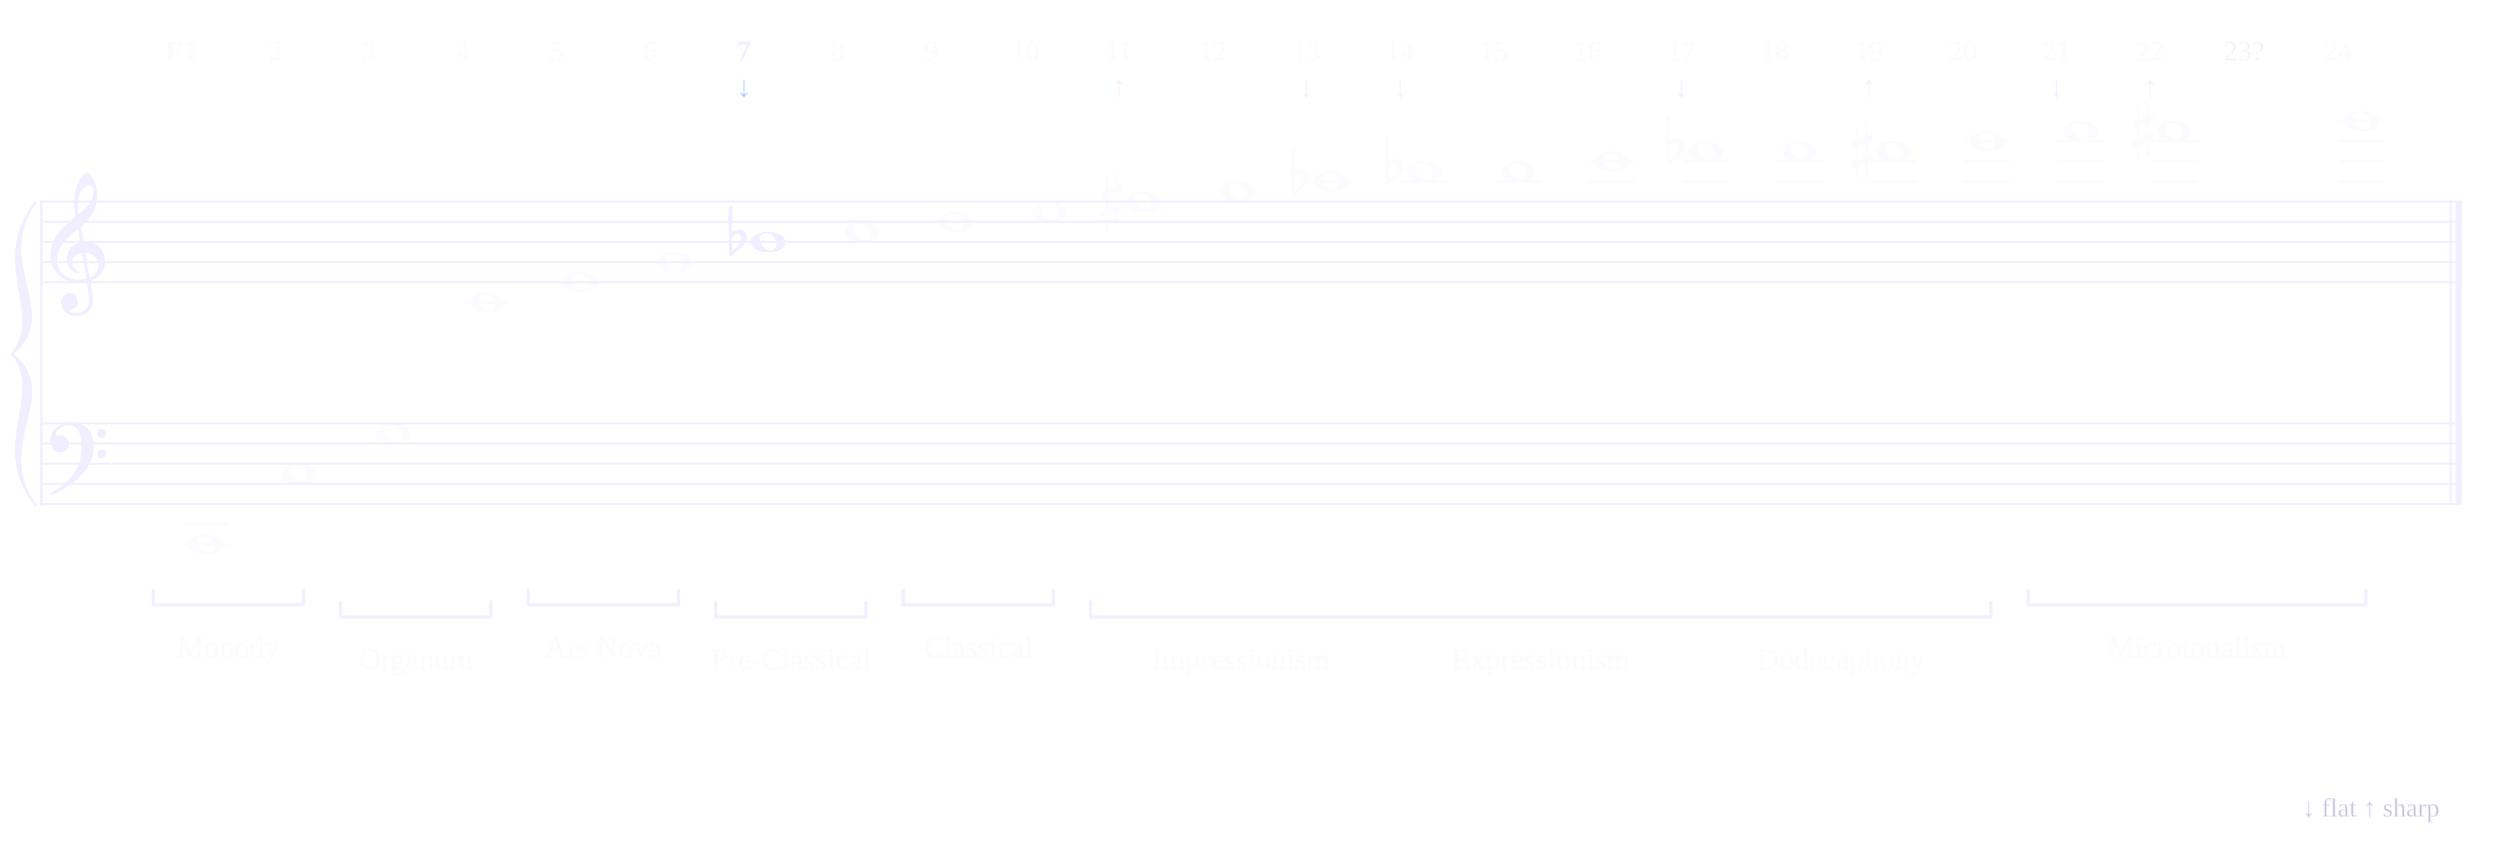
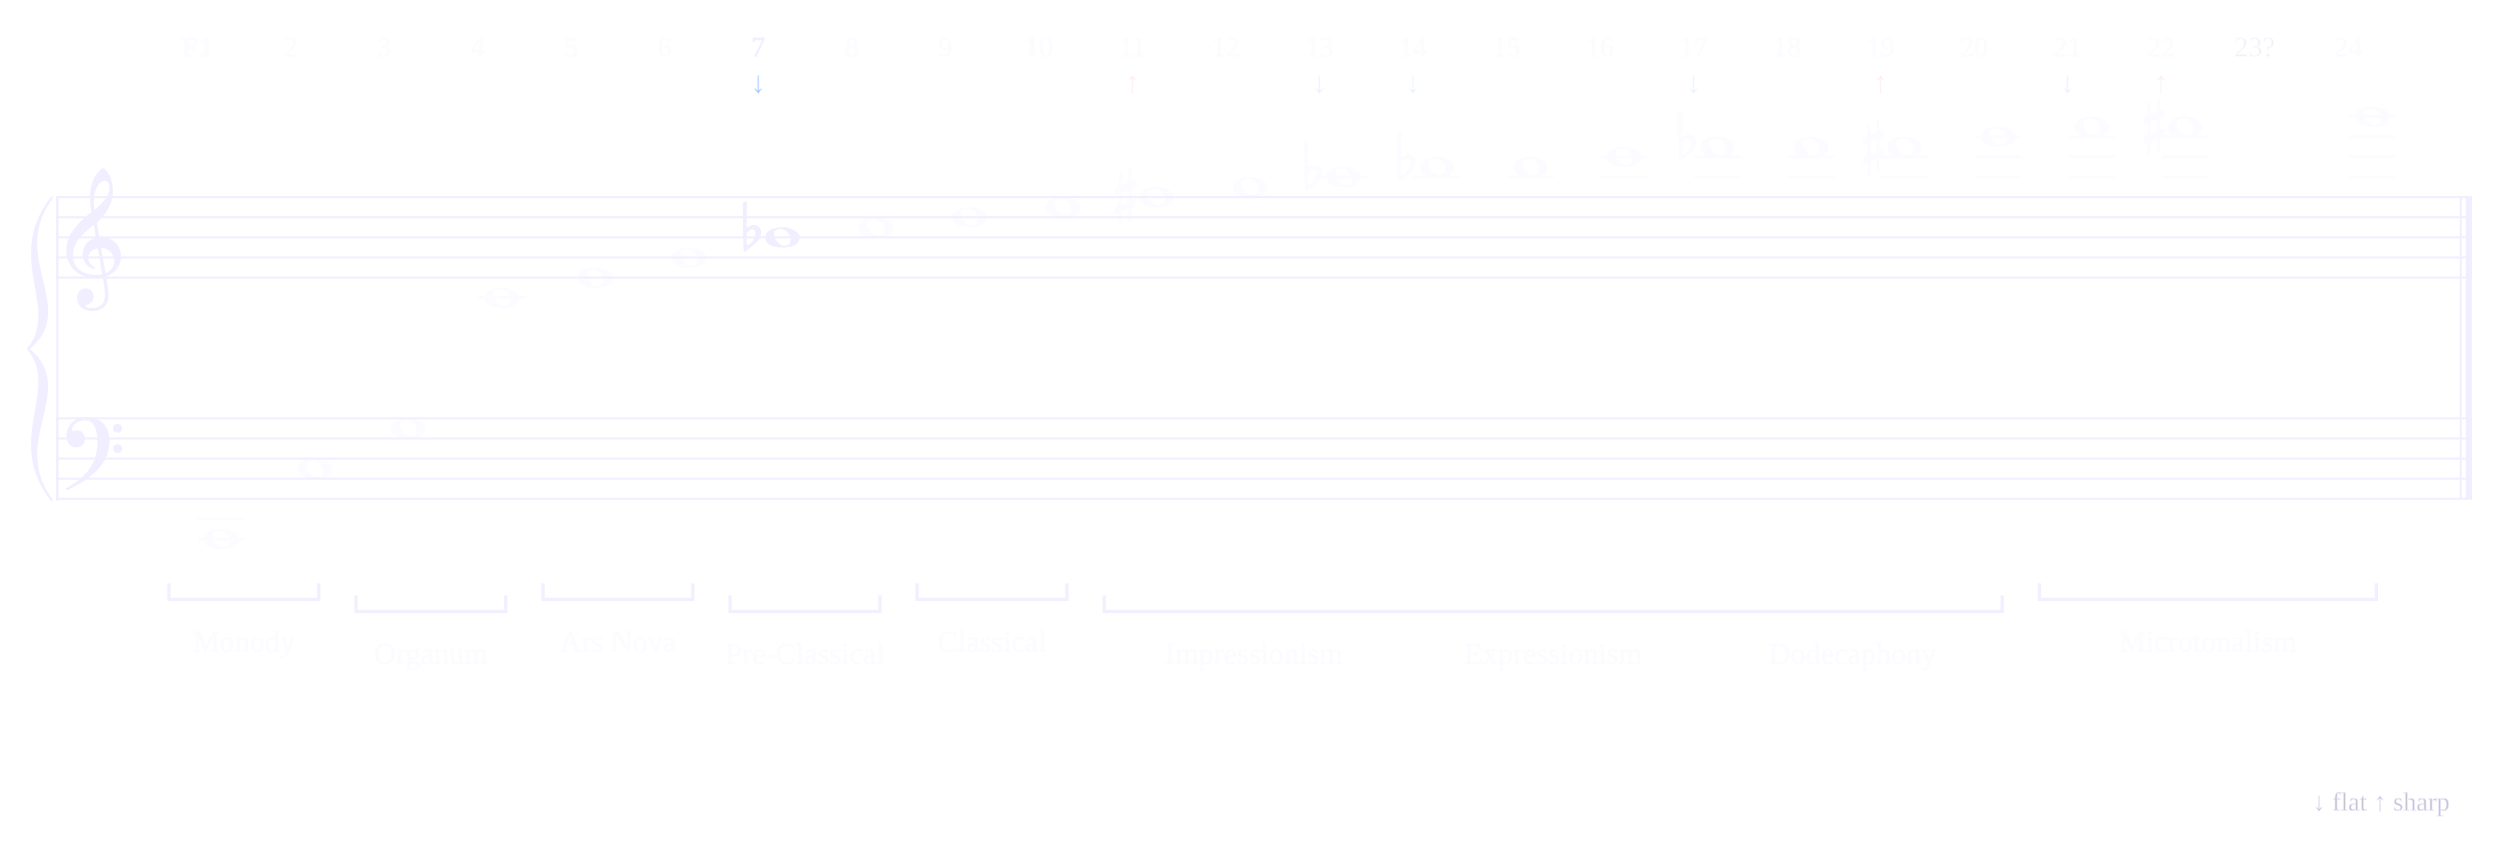
- <svg xmlns="http://www.w3.org/2000/svg" stroke-width="0.3" stroke-dasharray="none" fill="#f0eeff" stroke="#f0eeff" font-family="Arial, sans-serif" font-size="10pt" font-weight="normal" font-style="normal" viewBox="0 0 1240 420" role="img" style="width: 1240px; height: 420px;">
+ <svg xmlns="http://www.w3.org/2000/svg" stroke-width="0.3" stroke-dasharray="none" fill="#f0eeff" stroke="#f0eeff" font-family="Arial, sans-serif" font-size="10pt" font-weight="normal" font-style="normal" viewBox="-8 3 1243 419" style="width: 1240px; height: 420px;" role="img">
  <g class="vf-stave" id="vf-auto5399" stroke-width="1" fill="#f0eeff" stroke="#f0eeff">
    <path fill="none" d="M20 100L1220 100" />
    <path fill="none" d="M20 110L1220 110" />
    <path fill="none" d="M20 120L1220 120" />
    <path fill="none" d="M20 130L1220 130" />
    <path fill="none" d="M20 140L1220 140" />
  </g>
  <g class="vf-stavebarline" id="vf-auto5400" fill="#f0eeff" stroke="#f0eeff">
    <rect x="20" y="99.5" width="1" height="41" stroke="none" />
  </g>
  <g class="vf-stavebarline" id="vf-auto5401" fill="#f0eeff" stroke="#f0eeff">
    <rect x="1220" y="99.5" width="1" height="41" stroke="none" />
  </g>
  <g class="vf-clef" id="vf-auto5402" fill="#f0eeff" stroke="#f0eeff">
    <path stroke="none" d="M40.191 113.208C40.135 112.731,40.191 112.703,40.444 112.45C44.824 108.378,48.138 103.24,48.138 97.034C48.138 93.524,47.155 90.042,45.498 87.627C44.881 86.729,43.842 85.606,43.392 85.606C42.831 85.606,41.567 86.644,40.781 87.543C37.776 90.856,36.794 95.911,36.794 100.123C36.794 102.454,37.102 105.093,37.383 106.75C37.468 107.227,37.496 107.311,37.018 107.733C31.178 112.534,25 118.319,25 126.49C25 133.51,29.802 140.193,39.714 140.193C40.641 140.193,41.708 140.109,42.522 139.94C42.943 139.856,43.027 139.828,43.112 140.305C43.589 143.029,44.207 146.539,44.207 148.449C44.207 154.43,40.163 155.16,37.776 155.16C35.586 155.16,34.547 154.514,34.547 153.98C34.547 153.7,34.912 153.587,35.839 153.278C37.102 152.913,38.535 151.846,38.535 149.488C38.535 147.269,37.131 145.36,34.66 145.36C31.964 145.36,30.335 147.522,30.335 150.021C30.335 152.632,31.908 156.62,38.029 156.62C40.725 156.62,45.976 155.384,45.976 148.533C45.976 146.202,45.246 142.383,44.824 139.856C44.74 139.379,44.768 139.435,45.33 139.182C49.43 137.554,52.125 134.128,52.125 129.551C52.125 124.384,48.334 119.807,42.382 119.807C41.343 119.807,41.343 119.807,41.202 119.077M44.01 91.867C45.33 91.867,46.425 92.962,46.425 95.181C46.425 99.674,42.578 103.324,39.405 106.104C39.124 106.357,38.956 106.3,38.872 105.767C38.703 104.728,38.619 103.352,38.619 102.06C38.619 95.742,41.539 91.867,44.01 91.867M39.602 119.414C39.714 120.172,39.714 120.144,38.984 120.369C35.446 121.576,33.115 124.777,33.115 128.231C33.115 131.853,35.025 134.437,37.776 135.391C38.113 135.504,38.591 135.616,38.872 135.616C39.18 135.616,39.349 135.419,39.349 135.167C39.349 134.886,39.04 134.774,38.759 134.661C37.046 133.931,35.839 132.19,35.839 130.337C35.839 128.006,37.411 126.293,39.882 125.591C40.528 125.423,40.612 125.479,40.697 125.928L42.718 137.975C42.803 138.424,42.747 138.424,42.157 138.536C41.511 138.649,40.697 138.733,39.882 138.733C32.806 138.733,28.229 134.802,28.229 129.186C28.229 126.799,28.65 123.598,31.992 119.807C34.435 117.111,36.288 115.595,38.17 114.079C38.591 113.742,38.675 113.798,38.759 114.219M42.382 125.844C42.297 125.339,42.353 125.226,42.831 125.283C46.116 125.563,48.812 128.315,48.812 131.853C48.812 134.409,47.267 136.458,45.021 137.61C44.544 137.834,44.459 137.834,44.375 137.357" />
  </g>
  <g class="vf-stave" id="vf-auto5403" stroke-width="1" fill="#f0eeff" stroke="#f0eeff">
    <path fill="none" d="M20 210L1220 210" />
    <path fill="none" d="M20 220L1220 220" />
    <path fill="none" d="M20 230L1220 230" />
    <path fill="none" d="M20 240L1220 240" />
    <path fill="none" d="M20 250L1220 250" />
  </g>
  <g class="vf-stavebarline" id="vf-auto5404" fill="#f0eeff" stroke="#f0eeff">
    <rect x="20" y="209.5" width="1" height="41" stroke="none" />
  </g>
  <g class="vf-stavebarline" id="vf-auto5405" fill="#f0eeff" stroke="#f0eeff">
    <rect x="1220" y="209.5" width="1" height="41" stroke="none" />
  </g>
  <g class="vf-clef" id="vf-auto5406" fill="#f0eeff" stroke="#f0eeff">
    <path stroke="none" d="M35.193 209.414C28.145 209.414,25 214.552,25 218.428C25 221.657,26.685 224.437,29.97 224.437C32.525 224.437,34.266 222.668,34.266 220.168C34.266 217.585,32.357 215.956,30.391 215.956C29.296 215.956,28.875 216.237,28.37 216.237C27.836 216.237,27.696 215.928,27.696 215.507C27.696 213.907,30.139 210.93,34.266 210.93C38.535 210.93,40.416 215.142,40.416 221.488C40.416 232.776,34.828 239.094,25.393 244.458C25.028 244.654,24.803 244.879,24.803 245.188C24.803 245.44,24.972 245.665,25.337 245.665C25.534 245.665,25.758 245.609,26.011 245.469C35.951 240.611,46.481 233.422,46.481 221.123C46.481 214.103,42.185 209.414,35.193 209.414M50.44 212.727C49.177 212.727,48.222 213.682,48.222 214.946C48.222 216.209,49.177 217.164,50.44 217.164C51.676 217.164,52.659 216.209,52.659 214.946C52.659 213.682,51.676 212.727,50.44 212.727M50.469 222.864C49.233 222.864,48.278 223.791,48.278 225.054C48.278 226.318,49.233 227.245,50.469 227.245C51.732 227.245,52.659 226.318,52.659 225.054C52.659 223.791,51.732 222.864,50.469 222.864" />
  </g>
  <path fill="#f0eeff" stroke="none" d="M18 100C-4.8 130.2,31.2 155.115,6 175.5C31.2 195.885,-4.8 220.8,18 251C-6 220.8,22.8 195.885,6 175.5C22.8 155.115,-6 130.2,18 100" />
  <path stroke-width="1" fill="none" stroke="#f0eeff" d="M18 100C-4.8 130.2,31.2 155.115,6 175.5C31.2 195.885,-4.8 220.8,18 251C-6 220.8,22.8 195.885,6 175.5C22.8 155.115,-6 130.2,18 100" />
  <rect x="20" y="100" width="1" height="151" fill="#f0eeff" stroke="none" />
  <rect x="1215" y="100" width="1" height="150" fill="#f0eeff" stroke="none" />
  <rect x="1218" y="100" width="3" height="150" fill="#f0eeff" stroke="none" />
  <g fill="#f0eeff" stroke="#f0eeff" opacity="0.22">
    <g class="vf-stavenote" id="vf-auto5410">
      <path stroke-width="1.4" fill="none" stroke="#f0eeff" d="M90.464 260L113.536 260" />
      <path stroke-width="1.4" fill="none" stroke="#f0eeff" d="M90.464 270L113.536 270" />
      <g class="vf-notehead" id="vf-auto5413" pointer-events="bounding-box">
        <path stroke="none" d="M102.197 264.946C96.833 264.946,93.464 267.164,93.464 269.916C93.464 272.64,95.766 275.054,101.803 275.054C108.43 275.054,110.536 272.752,110.536 269.916C110.536 267.052,105.959 264.946,102.197 264.946M97.956 267.445C98.406 266.041,99.894 265.844,101.158 265.844C103.938 265.844,106.156 268.821,106.156 271.264C106.156 272.499,105.622 273.65,104.303 273.959C103.909 274.072,103.46 274.128,103.039 274.128C101.579 274.128,100.091 273.145,99.248 272.022C98.434 271.095,97.844 269.719,97.844 268.428C97.844 268.091,97.872 267.782,97.956 267.445" />
      </g>
    </g>
    <text x="90" y="30" fill="#f0eeff" font-family="Georgia, &quot;Times New Roman&quot;, serif" font-size="14" text-anchor="middle" font-weight="bold">F1</text>
  </g>
  <g fill="#f0eeff" stroke="#f0eeff" opacity="0.22">
    <g class="vf-stavenote" id="vf-auto5414">
      <g class="vf-notehead" id="vf-auto5417" pointer-events="bounding-box">
        <path stroke="none" d="M148.697 229.946C143.333 229.946,139.964 232.164,139.964 234.916C139.964 237.64,142.266 240.054,148.303 240.054C154.93 240.054,157.036 237.752,157.036 234.916C157.036 232.052,152.459 229.946,148.697 229.946M144.456 232.445C144.906 231.041,146.394 230.844,147.658 230.844C150.438 230.844,152.656 233.821,152.656 236.264C152.656 237.499,152.122 238.65,150.803 238.959C150.409 239.072,149.96 239.128,149.539 239.128C148.079 239.128,146.591 238.145,145.748 237.022C144.934 236.095,144.344 234.719,144.344 233.428C144.344 233.091,144.372 232.782,144.456 232.445" />
      </g>
    </g>
    <text x="136.5" y="30" fill="#f0eeff" font-family="Georgia, &quot;Times New Roman&quot;, serif" font-size="14" text-anchor="middle">2</text>
  </g>
  <g fill="#f0eeff" stroke="#f0eeff" opacity="0.22">
    <g class="vf-stavenote" id="vf-auto5418">
      <g class="vf-notehead" id="vf-auto5421" pointer-events="bounding-box">
        <path stroke="none" d="M195.197 209.946C189.833 209.946,186.464 212.164,186.464 214.916C186.464 217.64,188.766 220.054,194.803 220.054C201.43 220.054,203.536 217.752,203.536 214.916C203.536 212.052,198.959 209.946,195.197 209.946M190.956 212.445C191.406 211.041,192.894 210.844,194.158 210.844C196.938 210.844,199.156 213.821,199.156 216.264C199.156 217.499,198.622 218.65,197.303 218.959C196.909 219.072,196.46 219.128,196.039 219.128C194.579 219.128,193.091 218.145,192.248 217.022C191.434 216.095,190.844 214.719,190.844 213.428C190.844 213.091,190.872 212.782,190.956 212.445" />
      </g>
    </g>
    <text x="183" y="30" fill="#f0eeff" font-family="Georgia, &quot;Times New Roman&quot;, serif" font-size="14" text-anchor="middle">3</text>
  </g>
  <g fill="#f0eeff" stroke="#f0eeff" opacity="0.22">
    <g class="vf-stavenote" id="vf-auto5422">
      <path stroke-width="1.4" fill="none" stroke="#f0eeff" d="M229.964 150L253.036 150" />
      <g class="vf-notehead" id="vf-auto5425" pointer-events="bounding-box">
        <path stroke="none" d="M241.697 144.946C236.333 144.946,232.964 147.164,232.964 149.916C232.964 152.64,235.266 155.054,241.303 155.054C247.93 155.054,250.036 152.752,250.036 149.916C250.036 147.052,245.459 144.946,241.697 144.946M237.456 147.445C237.906 146.041,239.394 145.844,240.658 145.844C243.438 145.844,245.656 148.821,245.656 151.264C245.656 152.499,245.122 153.65,243.803 153.959C243.409 154.072,242.96 154.128,242.539 154.128C241.079 154.128,239.591 153.145,238.748 152.022C237.934 151.095,237.344 149.719,237.344 148.428C237.344 148.091,237.372 147.782,237.456 147.445" />
      </g>
    </g>
    <text x="229.5" y="30" fill="#f0eeff" font-family="Georgia, &quot;Times New Roman&quot;, serif" font-size="14" text-anchor="middle">4</text>
  </g>
  <g fill="#f0eeff" stroke="#f0eeff" opacity="0.22">
    <g class="vf-stavenote" id="vf-auto5426">
      <g class="vf-notehead" id="vf-auto5429" pointer-events="bounding-box">
        <path stroke="none" d="M288.197 134.946C282.833 134.946,279.464 137.164,279.464 139.916C279.464 142.64,281.766 145.054,287.803 145.054C294.43 145.054,296.536 142.752,296.536 139.916C296.536 137.052,291.959 134.946,288.197 134.946M283.956 137.445C284.406 136.041,285.894 135.844,287.158 135.844C289.938 135.844,292.156 138.821,292.156 141.264C292.156 142.499,291.622 143.65,290.303 143.959C289.909 144.072,289.46 144.128,289.039 144.128C287.579 144.128,286.091 143.145,285.248 142.022C284.434 141.095,283.844 139.719,283.844 138.428C283.844 138.091,283.872 137.782,283.956 137.445" />
      </g>
    </g>
    <text x="276" y="30" fill="#f0eeff" font-family="Georgia, &quot;Times New Roman&quot;, serif" font-size="14" text-anchor="middle">5</text>
  </g>
  <g fill="#f0eeff" stroke="#f0eeff" opacity="0.22">
    <g class="vf-stavenote" id="vf-auto5430">
      <g class="vf-notehead" id="vf-auto5433" pointer-events="bounding-box">
        <path stroke="none" d="M334.697 124.946C329.333 124.946,325.964 127.164,325.964 129.916C325.964 132.64,328.266 135.054,334.303 135.054C340.93 135.054,343.036 132.752,343.036 129.916C343.036 127.052,338.459 124.946,334.697 124.946M330.456 127.445C330.906 126.041,332.394 125.844,333.658 125.844C336.438 125.844,338.656 128.821,338.656 131.264C338.656 132.499,338.122 133.65,336.803 133.959C336.409 134.072,335.96 134.128,335.539 134.128C334.079 134.128,332.591 133.145,331.748 132.022C330.934 131.095,330.344 129.719,330.344 128.428C330.344 128.091,330.372 127.782,330.456 127.445" />
      </g>
    </g>
    <text x="322.5" y="30" fill="#f0eeff" font-family="Georgia, &quot;Times New Roman&quot;, serif" font-size="14" text-anchor="middle">6</text>
  </g>
  <g fill="#f0eeff" stroke="#f0eeff">
    <g class="vf-stavenote" id="vf-auto5434">
      <g class="vf-notehead" id="vf-auto5437" pointer-events="bounding-box">
        <path stroke="none" d="M381.197 114.946C375.833 114.946,372.464 117.164,372.464 119.916C372.464 122.64,374.766 125.054,380.803 125.054C387.43 125.054,389.536 122.752,389.536 119.916C389.536 117.052,384.959 114.946,381.197 114.946M376.956 117.445C377.406 116.041,378.894 115.844,380.158 115.844C382.938 115.844,385.156 118.821,385.156 121.264C385.156 122.499,384.622 123.65,383.303 123.959C382.909 124.072,382.46 124.128,382.039 124.128C380.579 124.128,379.091 123.145,378.248 122.022C377.434 121.095,376.844 119.719,376.844 118.428C376.844 118.091,376.872 117.782,376.956 117.445" />
        <path stroke="none" d="M361.815 126.88C361.955 127.048,362.068 127.076,362.18 127.076C362.32 127.076,362.433 126.992,362.433 126.992C363.64 126.318,364.623 125.223,365.634 124.521C369.228 122.022,370.464 119.551,370.464 117.697C370.464 115.395,368.695 113.935,366.841 113.822C366.139 113.822,365.185 114.131,364.623 114.496C364.37 114.693,363.921 115.058,363.724 115.058C363.64 115.058,363.612 115.058,363.528 115.03C363.247 114.918,363.079 114.609,363.079 114.328C363.107 113.457,363.359 103.742,363.359 102.927C363.359 102.478,362.994 102.253,362.601 102.253C362.012 102.253,361.366 102.647,361.338 103.377C361.338 103.377,361.506 126.458,361.815 126.88M363.247 123.285C363.247 123.285,363.107 120.842,363.107 119.242C363.107 118.596,363.163 118.091,363.191 117.95C363.472 117.136,365.1 115.956,366.027 115.956C367.206 115.956,367.684 117.304,367.684 118.315C367.684 120.477,365.83 122.668,364.09 123.763C363.921 123.847,363.809 123.875,363.696 123.875C363.331 123.875,363.247 123.482,363.247 123.285" />
      </g>
    </g>
    <text x="369" y="30" fill="#f0eeff" font-family="Georgia, &quot;Times New Roman&quot;, serif" font-size="14" text-anchor="middle">7</text>
    <text x="369" y="48" fill="#93c5fd" font-family="Georgia, &quot;Times New Roman&quot;, serif" font-size="15" text-anchor="middle">↓</text>
  </g>
  <g fill="#f0eeff" stroke="#f0eeff" opacity="0.22">
    <g class="vf-stavenote" id="vf-auto5440">
      <g class="vf-notehead" id="vf-auto5443" pointer-events="bounding-box">
        <path stroke="none" d="M427.697 109.946C422.333 109.946,418.964 112.164,418.964 114.916C418.964 117.64,421.266 120.054,427.303 120.054C433.93 120.054,436.036 117.752,436.036 114.916C436.036 112.052,431.459 109.946,427.697 109.946M423.456 112.445C423.906 111.041,425.394 110.844,426.658 110.844C429.438 110.844,431.656 113.821,431.656 116.264C431.656 117.499,431.122 118.65,429.803 118.959C429.409 119.072,428.96 119.128,428.539 119.128C427.079 119.128,425.591 118.145,424.748 117.022C423.934 116.095,423.344 114.719,423.344 113.428C423.344 113.091,423.372 112.782,423.456 112.445" />
      </g>
    </g>
    <text x="415.5" y="30" fill="#f0eeff" font-family="Georgia, &quot;Times New Roman&quot;, serif" font-size="14" text-anchor="middle">8</text>
  </g>
  <g fill="#f0eeff" stroke="#f0eeff" opacity="0.22">
    <g class="vf-stavenote" id="vf-auto5444">
      <g class="vf-notehead" id="vf-auto5447" pointer-events="bounding-box">
        <path stroke="none" d="M474.197 104.946C468.833 104.946,465.464 107.164,465.464 109.916C465.464 112.64,467.766 115.054,473.803 115.054C480.43 115.054,482.536 112.752,482.536 109.916C482.536 107.052,477.959 104.946,474.197 104.946M469.956 107.445C470.406 106.041,471.894 105.844,473.158 105.844C475.938 105.844,478.156 108.821,478.156 111.264C478.156 112.499,477.622 113.65,476.303 113.959C475.909 114.072,475.46 114.128,475.039 114.128C473.579 114.128,472.091 113.145,471.248 112.022C470.434 111.095,469.844 109.719,469.844 108.428C469.844 108.091,469.872 107.782,469.956 107.445" />
      </g>
    </g>
    <text x="462" y="30" fill="#f0eeff" font-family="Georgia, &quot;Times New Roman&quot;, serif" font-size="14" text-anchor="middle">9</text>
  </g>
  <g fill="#f0eeff" stroke="#f0eeff" opacity="0.22">
    <g class="vf-stavenote" id="vf-auto5448">
      <g class="vf-notehead" id="vf-auto5451" pointer-events="bounding-box">
        <path stroke="none" d="M520.697 99.946C515.333 99.946,511.964 102.164,511.964 104.916C511.964 107.64,514.266 110.054,520.303 110.054C526.93 110.054,529.036 107.752,529.036 104.916C529.036 102.052,524.459 99.946,520.697 99.946M516.456 102.445C516.906 101.041,518.394 100.844,519.658 100.844C522.438 100.844,524.656 103.821,524.656 106.264C524.656 107.499,524.122 108.65,522.803 108.959C522.409 109.072,521.96 109.128,521.539 109.128C520.079 109.128,518.591 108.145,517.748 107.022C516.934 106.095,516.344 104.719,516.344 103.428C516.344 103.091,516.372 102.782,516.456 102.445" />
      </g>
    </g>
    <text x="508.5" y="30" fill="#f0eeff" font-family="Georgia, &quot;Times New Roman&quot;, serif" font-size="14" text-anchor="middle">10</text>
  </g>
  <g fill="#f0eeff" stroke="#f0eeff" opacity="0.22">
    <g class="vf-stavenote" id="vf-auto5452">
      <g class="vf-notehead" id="vf-auto5455" pointer-events="bounding-box">
        <path stroke="none" d="M567.197 94.946C561.833 94.946,558.464 97.164,558.464 99.916C558.464 102.64,560.766 105.054,566.803 105.054C573.43 105.054,575.536 102.752,575.536 99.916C575.536 97.052,570.959 94.946,567.197 94.946M562.956 97.445C563.406 96.041,564.894 95.844,566.158 95.844C568.938 95.844,571.156 98.821,571.156 101.264C571.156 102.499,570.622 103.65,569.303 103.959C568.909 104.072,568.46 104.128,568.039 104.128C566.579 104.128,565.091 103.145,564.248 102.022C563.434 101.095,562.844 99.719,562.844 98.428C562.844 98.091,562.872 97.782,562.956 97.445" />
        <path stroke="none" d="M555.958 95.226C556.239 95.114,556.464 94.777,556.464 94.552L556.464 91.66C556.464 91.464,556.323 91.351,556.155 91.351C556.099 91.351,556.042 91.351,555.958 91.379C555.958 91.379,555.144 91.716,554.947 91.744C554.667 91.744,554.386 91.548,554.386 91.239L554.386 86.297C554.386 86.044,554.133 85.848,553.824 85.848C553.431 85.848,553.178 86.044,553.178 86.297L553.178 91.548C553.122 91.941,553.01 92.475,552.645 92.727C552.167 93.008,550.792 93.57,550.09 93.738C549.753 93.738,549.612 93.261,549.612 92.924L549.612 88.066C549.612 87.841,549.331 87.617,549.051 87.617C548.657 87.617,548.405 87.841,548.405 88.066L548.405 93.542C548.405 94.103,548.152 94.496,547.927 94.609C547.675 94.749,546.86 95.058,546.86 95.058C546.58 95.142,546.383 95.479,546.383 95.704L546.383 98.596C546.383 98.821,546.495 98.961,546.748 98.961L546.832 98.905C546.86 98.905,547.478 98.652,547.787 98.512L547.843 98.456C548.152 98.456,548.405 98.877,548.405 99.186L548.405 103.201C548.405 103.65,548.208 104.015,547.955 104.128C547.731 104.212,546.86 104.577,546.86 104.577C546.58 104.661,546.383 104.97,546.383 105.223L546.383 108.087C546.383 108.34,546.495 108.452,546.748 108.452L546.832 108.424C546.86 108.424,547.422 108.171,547.787 108.059C547.843 108.003,547.871 108.003,547.927 108.003C548.208 108.003,548.405 108.452,548.405 108.649L548.405 113.619C548.405 113.872,548.657 114.068,548.938 114.068C549.331 114.068,549.612 113.872,549.612 113.619L549.612 108.003C549.612 107.469,549.809 107.188,550.033 107.104L552.476 106.093C552.476 106.093,552.532 106.093,552.532 106.093L552.617 106.065C552.982 106.065,553.178 106.543,553.178 106.795L553.178 111.85C553.178 112.102,553.431 112.299,553.712 112.299C554.133 112.299,554.386 112.102,554.386 111.85L554.386 106.093C554.386 105.784,554.554 105.307,554.835 105.167C555.116 105.054,555.958 104.717,555.958 104.717C556.239 104.605,556.464 104.296,556.464 104.044L556.464 101.179C556.464 100.983,556.323 100.842,556.155 100.842C556.099 100.842,556.042 100.842,555.958 100.899L554.919 101.292C554.667 101.292,554.386 101.039,554.386 100.562L554.386 96.799C554.386 96.518,554.582 95.76,554.919 95.62M553.178 101.825C552.926 102.64,551.044 103.426,550.09 103.426C549.865 103.426,549.668 103.37,549.612 103.229C549.528 103.061,549.5 102.19,549.5 101.207C549.5 99.972,549.528 98.54,549.612 98.231C549.696 97.529,551.55 96.687,552.561 96.687C552.841 96.687,553.094 96.771,553.178 96.939C553.263 97.136,553.347 98.147,553.347 99.242C553.347 100.337,553.263 101.46,553.178 101.825" />
      </g>
    </g>
    <text x="555" y="30" fill="#f0eeff" font-family="Georgia, &quot;Times New Roman&quot;, serif" font-size="14" text-anchor="middle">11</text>
    <text x="555" y="48" fill="#fca5a5" font-family="Georgia, &quot;Times New Roman&quot;, serif" font-size="15" text-anchor="middle">↑</text>
  </g>
  <g fill="#f0eeff" stroke="#f0eeff" opacity="0.22">
    <g class="vf-stavenote" id="vf-auto5458">
      <g class="vf-notehead" id="vf-auto5461" pointer-events="bounding-box">
        <path stroke="none" d="M613.697 89.946C608.333 89.946,604.964 92.164,604.964 94.916C604.964 97.64,607.266 100.054,613.303 100.054C619.93 100.054,622.036 97.752,622.036 94.916C622.036 92.052,617.459 89.946,613.697 89.946M609.456 92.445C609.906 91.041,611.394 90.844,612.658 90.844C615.438 90.844,617.656 93.821,617.656 96.264C617.656 97.499,617.122 98.65,615.803 98.959C615.409 99.072,614.96 99.128,614.539 99.128C613.079 99.128,611.591 98.145,610.748 97.022C609.934 96.095,609.344 94.719,609.344 93.428C609.344 93.091,609.372 92.782,609.456 92.445" />
      </g>
    </g>
    <text x="601.5" y="30" fill="#f0eeff" font-family="Georgia, &quot;Times New Roman&quot;, serif" font-size="14" text-anchor="middle">12</text>
  </g>
  <g fill="#f0eeff" stroke="#f0eeff" opacity="0.22">
    <g class="vf-stavenote" id="vf-auto5462">
      <path stroke-width="1.4" fill="none" stroke="#f0eeff" d="M648.464 90L671.536 90" />
      <g class="vf-notehead" id="vf-auto5465" pointer-events="bounding-box">
        <path stroke="none" d="M660.197 84.946C654.833 84.946,651.464 87.164,651.464 89.916C651.464 92.64,653.766 95.054,659.803 95.054C666.43 95.054,668.536 92.752,668.536 89.916C668.536 87.052,663.959 84.946,660.197 84.946M655.956 87.445C656.406 86.041,657.894 85.844,659.158 85.844C661.938 85.844,664.156 88.821,664.156 91.264C664.156 92.499,663.622 93.65,662.303 93.959C661.909 94.072,661.46 94.128,661.039 94.128C659.579 94.128,658.091 93.145,657.248 92.022C656.434 91.095,655.844 89.719,655.844 88.428C655.844 88.091,655.872 87.782,655.956 87.445" />
        <path stroke="none" d="M640.815 96.88C640.955 97.048,641.068 97.076,641.18 97.076C641.32 97.076,641.433 96.992,641.433 96.992C642.64 96.318,643.623 95.223,644.634 94.521C648.228 92.022,649.464 89.551,649.464 87.697C649.464 85.395,647.695 83.935,645.841 83.822C645.139 83.822,644.185 84.131,643.623 84.496C643.37 84.693,642.921 85.058,642.724 85.058C642.64 85.058,642.612 85.058,642.528 85.03C642.247 84.918,642.079 84.609,642.079 84.328C642.107 83.457,642.359 73.742,642.359 72.927C642.359 72.478,641.994 72.253,641.601 72.253C641.012 72.253,640.366 72.647,640.338 73.377C640.338 73.377,640.506 96.458,640.815 96.88M642.247 93.285C642.247 93.285,642.107 90.842,642.107 89.242C642.107 88.596,642.163 88.091,642.191 87.95C642.472 87.136,644.1 85.956,645.027 85.956C646.206 85.956,646.684 87.304,646.684 88.315C646.684 90.477,644.83 92.668,643.09 93.763C642.921 93.847,642.809 93.875,642.696 93.875C642.331 93.875,642.247 93.482,642.247 93.285" />
      </g>
    </g>
    <text x="648" y="30" fill="#f0eeff" font-family="Georgia, &quot;Times New Roman&quot;, serif" font-size="14" text-anchor="middle">13</text>
    <text x="648" y="48" fill="#93c5fd" font-family="Georgia, &quot;Times New Roman&quot;, serif" font-size="15" text-anchor="middle">↓</text>
  </g>
  <g fill="#f0eeff" stroke="#f0eeff" opacity="0.22">
    <g class="vf-stavenote" id="vf-auto5468">
      <path stroke-width="1.4" fill="none" stroke="#f0eeff" d="M694.964 90L718.036 90" />
      <g class="vf-notehead" id="vf-auto5471" pointer-events="bounding-box">
        <path stroke="none" d="M706.697 79.946C701.333 79.946,697.964 82.164,697.964 84.916C697.964 87.64,700.266 90.054,706.303 90.054C712.93 90.054,715.036 87.752,715.036 84.916C715.036 82.052,710.459 79.946,706.697 79.946M702.456 82.445C702.906 81.041,704.394 80.844,705.658 80.844C708.438 80.844,710.656 83.821,710.656 86.264C710.656 87.499,710.122 88.65,708.803 88.959C708.409 89.072,707.96 89.128,707.539 89.128C706.079 89.128,704.591 88.145,703.748 87.022C702.934 86.095,702.344 84.719,702.344 83.428C702.344 83.091,702.372 82.782,702.456 82.445" />
        <path stroke="none" d="M687.315 91.88C687.455 92.048,687.568 92.076,687.68 92.076C687.82 92.076,687.933 91.992,687.933 91.992C689.14 91.318,690.123 90.223,691.134 89.521C694.728 87.022,695.964 84.551,695.964 82.697C695.964 80.395,694.195 78.935,692.341 78.822C691.639 78.822,690.685 79.131,690.123 79.496C689.87 79.693,689.421 80.058,689.224 80.058C689.14 80.058,689.112 80.058,689.028 80.03C688.747 79.918,688.579 79.609,688.579 79.328C688.607 78.457,688.859 68.742,688.859 67.927C688.859 67.478,688.494 67.253,688.101 67.253C687.512 67.253,686.866 67.647,686.838 68.377C686.838 68.377,687.006 91.458,687.315 91.88M688.747 88.285C688.747 88.285,688.607 85.842,688.607 84.242C688.607 83.596,688.663 83.091,688.691 82.95C688.972 82.136,690.6 80.956,691.527 80.956C692.706 80.956,693.184 82.304,693.184 83.315C693.184 85.477,691.33 87.668,689.59 88.763C689.421 88.847,689.309 88.875,689.196 88.875C688.831 88.875,688.747 88.482,688.747 88.285" />
      </g>
    </g>
    <text x="694.5" y="30" fill="#f0eeff" font-family="Georgia, &quot;Times New Roman&quot;, serif" font-size="14" text-anchor="middle">14</text>
    <text x="694.5" y="48" fill="#93c5fd" font-family="Georgia, &quot;Times New Roman&quot;, serif" font-size="15" text-anchor="middle">↓</text>
  </g>
  <g fill="#f0eeff" stroke="#f0eeff" opacity="0.22">
    <g class="vf-stavenote" id="vf-auto5474">
      <path stroke-width="1.4" fill="none" stroke="#f0eeff" d="M741.464 90L764.536 90" />
      <g class="vf-notehead" id="vf-auto5477" pointer-events="bounding-box">
        <path stroke="none" d="M753.197 79.946C747.833 79.946,744.464 82.164,744.464 84.916C744.464 87.64,746.766 90.054,752.803 90.054C759.43 90.054,761.536 87.752,761.536 84.916C761.536 82.052,756.959 79.946,753.197 79.946M748.956 82.445C749.406 81.041,750.894 80.844,752.158 80.844C754.938 80.844,757.156 83.821,757.156 86.264C757.156 87.499,756.622 88.65,755.303 88.959C754.909 89.072,754.46 89.128,754.039 89.128C752.579 89.128,751.091 88.145,750.248 87.022C749.434 86.095,748.844 84.719,748.844 83.428C748.844 83.091,748.872 82.782,748.956 82.445" />
      </g>
    </g>
    <text x="741" y="30" fill="#f0eeff" font-family="Georgia, &quot;Times New Roman&quot;, serif" font-size="14" text-anchor="middle">15</text>
  </g>
  <g fill="#f0eeff" stroke="#f0eeff" opacity="0.22">
    <g class="vf-stavenote" id="vf-auto5478">
      <path stroke-width="1.4" fill="none" stroke="#f0eeff" d="M787.964 90L811.036 90" />
      <path stroke-width="1.4" fill="none" stroke="#f0eeff" d="M787.964 80L811.036 80" />
      <g class="vf-notehead" id="vf-auto5481" pointer-events="bounding-box">
        <path stroke="none" d="M799.697 74.946C794.333 74.946,790.964 77.164,790.964 79.916C790.964 82.64,793.266 85.054,799.303 85.054C805.93 85.054,808.036 82.752,808.036 79.916C808.036 77.052,803.459 74.946,799.697 74.946M795.456 77.445C795.906 76.041,797.394 75.844,798.658 75.844C801.438 75.844,803.656 78.821,803.656 81.264C803.656 82.499,803.122 83.65,801.803 83.959C801.409 84.072,800.96 84.128,800.539 84.128C799.079 84.128,797.591 83.145,796.748 82.022C795.934 81.095,795.344 79.719,795.344 78.428C795.344 78.091,795.372 77.782,795.456 77.445" />
      </g>
    </g>
    <text x="787.5" y="30" fill="#f0eeff" font-family="Georgia, &quot;Times New Roman&quot;, serif" font-size="14" text-anchor="middle">16</text>
  </g>
  <g fill="#f0eeff" stroke="#f0eeff" opacity="0.22">
    <g class="vf-stavenote" id="vf-auto5482">
      <path stroke-width="1.4" fill="none" stroke="#f0eeff" d="M834.464 90L857.536 90" />
      <path stroke-width="1.4" fill="none" stroke="#f0eeff" d="M834.464 80L857.536 80" />
      <g class="vf-notehead" id="vf-auto5485" pointer-events="bounding-box">
        <path stroke="none" d="M846.197 69.946C840.833 69.946,837.464 72.164,837.464 74.916C837.464 77.64,839.766 80.054,845.803 80.054C852.43 80.054,854.536 77.752,854.536 74.916C854.536 72.052,849.959 69.946,846.197 69.946M841.956 72.445C842.406 71.041,843.894 70.844,845.158 70.844C847.938 70.844,850.156 73.821,850.156 76.264C850.156 77.499,849.622 78.65,848.303 78.959C847.909 79.072,847.46 79.128,847.039 79.128C845.579 79.128,844.091 78.145,843.248 77.022C842.434 76.095,841.844 74.719,841.844 73.428C841.844 73.091,841.872 72.782,841.956 72.445" />
        <path stroke="none" d="M826.815 81.88C826.955 82.048,827.068 82.076,827.18 82.076C827.32 82.076,827.433 81.992,827.433 81.992C828.64 81.318,829.623 80.223,830.634 79.521C834.228 77.022,835.464 74.551,835.464 72.697C835.464 70.395,833.695 68.935,831.841 68.822C831.139 68.822,830.185 69.131,829.623 69.496C829.37 69.693,828.921 70.058,828.724 70.058C828.64 70.058,828.612 70.058,828.528 70.03C828.247 69.918,828.079 69.609,828.079 69.328C828.107 68.457,828.359 58.742,828.359 57.927C828.359 57.478,827.994 57.253,827.601 57.253C827.012 57.253,826.366 57.647,826.338 58.377C826.338 58.377,826.506 81.458,826.815 81.88M828.247 78.285C828.247 78.285,828.107 75.842,828.107 74.242C828.107 73.596,828.163 73.091,828.191 72.95C828.472 72.136,830.1 70.956,831.027 70.956C832.206 70.956,832.684 72.304,832.684 73.315C832.684 75.477,830.83 77.668,829.09 78.763C828.921 78.847,828.809 78.875,828.696 78.875C828.331 78.875,828.247 78.482,828.247 78.285" />
      </g>
    </g>
    <text x="834" y="30" fill="#f0eeff" font-family="Georgia, &quot;Times New Roman&quot;, serif" font-size="14" text-anchor="middle">17</text>
    <text x="834" y="48" fill="#93c5fd" font-family="Georgia, &quot;Times New Roman&quot;, serif" font-size="15" text-anchor="middle">↓</text>
  </g>
  <g fill="#f0eeff" stroke="#f0eeff" opacity="0.22">
    <g class="vf-stavenote" id="vf-auto5488">
      <path stroke-width="1.4" fill="none" stroke="#f0eeff" d="M880.964 90L904.036 90" />
      <path stroke-width="1.4" fill="none" stroke="#f0eeff" d="M880.964 80L904.036 80" />
      <g class="vf-notehead" id="vf-auto5491" pointer-events="bounding-box">
        <path stroke="none" d="M892.697 69.946C887.333 69.946,883.964 72.164,883.964 74.916C883.964 77.64,886.266 80.054,892.303 80.054C898.93 80.054,901.036 77.752,901.036 74.916C901.036 72.052,896.459 69.946,892.697 69.946M888.456 72.445C888.906 71.041,890.394 70.844,891.658 70.844C894.438 70.844,896.656 73.821,896.656 76.264C896.656 77.499,896.122 78.65,894.803 78.959C894.409 79.072,893.96 79.128,893.539 79.128C892.079 79.128,890.591 78.145,889.748 77.022C888.934 76.095,888.344 74.719,888.344 73.428C888.344 73.091,888.372 72.782,888.456 72.445" />
      </g>
    </g>
    <text x="880.5" y="30" fill="#f0eeff" font-family="Georgia, &quot;Times New Roman&quot;, serif" font-size="14" text-anchor="middle">18</text>
  </g>
  <g fill="#f0eeff" stroke="#f0eeff" opacity="0.22">
    <g class="vf-stavenote" id="vf-auto5492">
      <path stroke-width="1.4" fill="none" stroke="#f0eeff" d="M927.464 90L950.536 90" />
      <path stroke-width="1.4" fill="none" stroke="#f0eeff" d="M927.464 80L950.536 80" />
      <g class="vf-notehead" id="vf-auto5495" pointer-events="bounding-box">
        <path stroke="none" d="M939.197 69.946C933.833 69.946,930.464 72.164,930.464 74.916C930.464 77.64,932.766 80.054,938.803 80.054C945.43 80.054,947.536 77.752,947.536 74.916C947.536 72.052,942.959 69.946,939.197 69.946M934.956 72.445C935.406 71.041,936.894 70.844,938.158 70.844C940.938 70.844,943.156 73.821,943.156 76.264C943.156 77.499,942.622 78.65,941.303 78.959C940.909 79.072,940.46 79.128,940.039 79.128C938.579 79.128,937.091 78.145,936.248 77.022C935.434 76.095,934.844 74.719,934.844 73.428C934.844 73.091,934.872 72.782,934.956 72.445" />
        <path stroke="none" d="M927.958 70.226C928.239 70.114,928.464 69.777,928.464 69.552L928.464 66.66C928.464 66.464,928.323 66.351,928.155 66.351C928.099 66.351,928.042 66.351,927.958 66.379C927.958 66.379,927.144 66.716,926.947 66.744C926.667 66.744,926.386 66.548,926.386 66.239L926.386 61.297C926.386 61.044,926.133 60.848,925.824 60.848C925.431 60.848,925.178 61.044,925.178 61.297L925.178 66.548C925.122 66.941,925.01 67.475,924.645 67.727C924.167 68.008,922.792 68.57,922.09 68.738C921.753 68.738,921.612 68.261,921.612 67.924L921.612 63.066C921.612 62.841,921.331 62.617,921.051 62.617C920.657 62.617,920.405 62.841,920.405 63.066L920.405 68.542C920.405 69.103,920.152 69.496,919.927 69.609C919.675 69.749,918.86 70.058,918.86 70.058C918.58 70.142,918.383 70.479,918.383 70.704L918.383 73.596C918.383 73.821,918.495 73.961,918.748 73.961L918.832 73.905C918.86 73.905,919.478 73.652,919.787 73.512L919.843 73.456C920.152 73.456,920.405 73.877,920.405 74.186L920.405 78.201C920.405 78.65,920.208 79.015,919.955 79.128C919.731 79.212,918.86 79.577,918.86 79.577C918.58 79.661,918.383 79.97,918.383 80.223L918.383 83.087C918.383 83.34,918.495 83.452,918.748 83.452L918.832 83.424C918.86 83.424,919.422 83.171,919.787 83.059C919.843 83.003,919.871 83.003,919.927 83.003C920.208 83.003,920.405 83.452,920.405 83.649L920.405 88.619C920.405 88.872,920.657 89.068,920.938 89.068C921.331 89.068,921.612 88.872,921.612 88.619L921.612 83.003C921.612 82.469,921.809 82.188,922.033 82.104L924.476 81.093C924.476 81.093,924.532 81.093,924.532 81.093L924.617 81.065C924.982 81.065,925.178 81.543,925.178 81.795L925.178 86.85C925.178 87.102,925.431 87.299,925.712 87.299C926.133 87.299,926.386 87.102,926.386 86.85L926.386 81.093C926.386 80.784,926.554 80.307,926.835 80.167C927.116 80.054,927.958 79.717,927.958 79.717C928.239 79.605,928.464 79.296,928.464 79.044L928.464 76.179C928.464 75.983,928.323 75.842,928.155 75.842C928.099 75.842,928.042 75.842,927.958 75.899L926.919 76.292C926.667 76.292,926.386 76.039,926.386 75.562L926.386 71.799C926.386 71.518,926.582 70.76,926.919 70.62M925.178 76.825C924.926 77.64,923.044 78.426,922.09 78.426C921.865 78.426,921.668 78.37,921.612 78.229C921.528 78.061,921.5 77.19,921.5 76.207C921.5 74.972,921.528 73.54,921.612 73.231C921.696 72.529,923.55 71.687,924.561 71.687C924.841 71.687,925.094 71.771,925.178 71.939C925.263 72.136,925.347 73.147,925.347 74.242C925.347 75.337,925.263 76.46,925.178 76.825" />
      </g>
    </g>
    <text x="927" y="30" fill="#f0eeff" font-family="Georgia, &quot;Times New Roman&quot;, serif" font-size="14" text-anchor="middle">19</text>
    <text x="927" y="48" fill="#fca5a5" font-family="Georgia, &quot;Times New Roman&quot;, serif" font-size="15" text-anchor="middle">↑</text>
  </g>
  <g fill="#f0eeff" stroke="#f0eeff" opacity="0.22">
    <g class="vf-stavenote" id="vf-auto5498">
      <path stroke-width="1.4" fill="none" stroke="#f0eeff" d="M973.964 90L997.036 90" />
      <path stroke-width="1.4" fill="none" stroke="#f0eeff" d="M973.964 80L997.036 80" />
      <path stroke-width="1.4" fill="none" stroke="#f0eeff" d="M973.964 70L997.036 70" />
      <g class="vf-notehead" id="vf-auto5501" pointer-events="bounding-box">
        <path stroke="none" d="M985.697 64.946C980.333 64.946,976.964 67.164,976.964 69.916C976.964 72.64,979.266 75.054,985.303 75.054C991.93 75.054,994.036 72.752,994.036 69.916C994.036 67.052,989.459 64.946,985.697 64.946M981.456 67.445C981.906 66.041,983.394 65.844,984.658 65.844C987.438 65.844,989.656 68.821,989.656 71.264C989.656 72.499,989.122 73.65,987.803 73.959C987.409 74.072,986.96 74.128,986.539 74.128C985.079 74.128,983.591 73.145,982.748 72.022C981.934 71.095,981.344 69.719,981.344 68.428C981.344 68.091,981.372 67.782,981.456 67.445" />
      </g>
    </g>
    <text x="973.5" y="30" fill="#f0eeff" font-family="Georgia, &quot;Times New Roman&quot;, serif" font-size="14" text-anchor="middle">20</text>
  </g>
  <g fill="#f0eeff" stroke="#f0eeff" opacity="0.22">
    <g class="vf-stavenote" id="vf-auto5502">
      <path stroke-width="1.4" fill="none" stroke="#f0eeff" d="M1020.464 90L1043.536 90" />
      <path stroke-width="1.4" fill="none" stroke="#f0eeff" d="M1020.464 80L1043.536 80" />
      <path stroke-width="1.4" fill="none" stroke="#f0eeff" d="M1020.464 70L1043.536 70" />
      <g class="vf-notehead" id="vf-auto5505" pointer-events="bounding-box">
        <path stroke="none" d="M1032.197 59.946C1026.833 59.946,1023.464 62.164,1023.464 64.916C1023.464 67.64,1025.766 70.054,1031.803 70.054C1038.43 70.054,1040.536 67.752,1040.536 64.916C1040.536 62.052,1035.959 59.946,1032.197 59.946M1027.956 62.445C1028.406 61.041,1029.894 60.844,1031.158 60.844C1033.938 60.844,1036.156 63.821,1036.156 66.264C1036.156 67.499,1035.622 68.65,1034.303 68.959C1033.909 69.072,1033.46 69.128,1033.039 69.128C1031.579 69.128,1030.091 68.145,1029.248 67.022C1028.434 66.095,1027.844 64.719,1027.844 63.428C1027.844 63.091,1027.872 62.782,1027.956 62.445" />
      </g>
    </g>
    <text x="1020" y="30" fill="#f0eeff" font-family="Georgia, &quot;Times New Roman&quot;, serif" font-size="14" text-anchor="middle">21</text>
    <text x="1020" y="48" fill="#93c5fd" font-family="Georgia, &quot;Times New Roman&quot;, serif" font-size="15" text-anchor="middle">↓</text>
  </g>
  <g fill="#f0eeff" stroke="#f0eeff" opacity="0.22">
    <g class="vf-stavenote" id="vf-auto5506">
      <path stroke-width="1.4" fill="none" stroke="#f0eeff" d="M1066.964 90L1090.036 90" />
      <path stroke-width="1.4" fill="none" stroke="#f0eeff" d="M1066.964 80L1090.036 80" />
      <path stroke-width="1.4" fill="none" stroke="#f0eeff" d="M1066.964 70L1090.036 70" />
      <g class="vf-notehead" id="vf-auto5509" pointer-events="bounding-box">
        <path stroke="none" d="M1078.697 59.946C1073.333 59.946,1069.964 62.164,1069.964 64.916C1069.964 67.64,1072.266 70.054,1078.303 70.054C1084.93 70.054,1087.036 67.752,1087.036 64.916C1087.036 62.052,1082.459 59.946,1078.697 59.946M1074.456 62.445C1074.906 61.041,1076.394 60.844,1077.658 60.844C1080.438 60.844,1082.656 63.821,1082.656 66.264C1082.656 67.499,1082.122 68.65,1080.803 68.959C1080.409 69.072,1079.96 69.128,1079.539 69.128C1078.079 69.128,1076.591 68.145,1075.748 67.022C1074.934 66.095,1074.344 64.719,1074.344 63.428C1074.344 63.091,1074.372 62.782,1074.456 62.445" />
        <path stroke="none" d="M1067.458 60.226C1067.739 60.114,1067.964 59.777,1067.964 59.552L1067.964 56.66C1067.964 56.464,1067.823 56.351,1067.655 56.351C1067.599 56.351,1067.542 56.351,1067.458 56.379C1067.458 56.379,1066.644 56.716,1066.447 56.744C1066.167 56.744,1065.886 56.548,1065.886 56.239L1065.886 51.297C1065.886 51.044,1065.633 50.848,1065.324 50.848C1064.931 50.848,1064.678 51.044,1064.678 51.297L1064.678 56.548C1064.622 56.941,1064.51 57.475,1064.145 57.727C1063.667 58.008,1062.292 58.57,1061.59 58.738C1061.253 58.738,1061.112 58.261,1061.112 57.924L1061.112 53.066C1061.112 52.841,1060.831 52.617,1060.551 52.617C1060.157 52.617,1059.905 52.841,1059.905 53.066L1059.905 58.542C1059.905 59.103,1059.652 59.496,1059.427 59.609C1059.175 59.749,1058.36 60.058,1058.36 60.058C1058.08 60.142,1057.883 60.479,1057.883 60.704L1057.883 63.596C1057.883 63.821,1057.995 63.961,1058.248 63.961L1058.332 63.905C1058.36 63.905,1058.978 63.652,1059.287 63.512L1059.343 63.456C1059.652 63.456,1059.905 63.877,1059.905 64.186L1059.905 68.201C1059.905 68.65,1059.708 69.015,1059.455 69.128C1059.231 69.212,1058.36 69.577,1058.36 69.577C1058.08 69.661,1057.883 69.97,1057.883 70.223L1057.883 73.087C1057.883 73.34,1057.995 73.452,1058.248 73.452L1058.332 73.424C1058.36 73.424,1058.922 73.171,1059.287 73.059C1059.343 73.003,1059.371 73.003,1059.427 73.003C1059.708 73.003,1059.905 73.452,1059.905 73.649L1059.905 78.619C1059.905 78.872,1060.157 79.068,1060.438 79.068C1060.831 79.068,1061.112 78.872,1061.112 78.619L1061.112 73.003C1061.112 72.469,1061.309 72.188,1061.533 72.104L1063.976 71.093C1063.976 71.093,1064.032 71.093,1064.032 71.093L1064.117 71.065C1064.482 71.065,1064.678 71.543,1064.678 71.795L1064.678 76.85C1064.678 77.102,1064.931 77.299,1065.212 77.299C1065.633 77.299,1065.886 77.102,1065.886 76.85L1065.886 71.093C1065.886 70.784,1066.054 70.307,1066.335 70.167C1066.616 70.054,1067.458 69.717,1067.458 69.717C1067.739 69.605,1067.964 69.296,1067.964 69.044L1067.964 66.179C1067.964 65.983,1067.823 65.842,1067.655 65.842C1067.599 65.842,1067.542 65.842,1067.458 65.899L1066.419 66.292C1066.167 66.292,1065.886 66.039,1065.886 65.562L1065.886 61.799C1065.886 61.518,1066.082 60.76,1066.419 60.62M1064.678 66.825C1064.426 67.64,1062.544 68.426,1061.59 68.426C1061.365 68.426,1061.168 68.37,1061.112 68.229C1061.028 68.061,1061 67.19,1061 66.207C1061 64.972,1061.028 63.54,1061.112 63.231C1061.196 62.529,1063.05 61.687,1064.061 61.687C1064.341 61.687,1064.594 61.771,1064.678 61.939C1064.763 62.136,1064.847 63.147,1064.847 64.242C1064.847 65.337,1064.763 66.46,1064.678 66.825" />
      </g>
    </g>
    <text x="1066.5" y="30" fill="#f0eeff" font-family="Georgia, &quot;Times New Roman&quot;, serif" font-size="14" text-anchor="middle">22</text>
    <text x="1066.5" y="48" fill="#fca5a5" font-family="Georgia, &quot;Times New Roman&quot;, serif" font-size="15" text-anchor="middle">↑</text>
  </g>
  <g fill="#f0eeff" stroke="#f0eeff" opacity="0.22">
    <text x="1113" y="30" fill="#c6c3d5" font-family="Georgia, &quot;Times New Roman&quot;, serif" font-size="14" text-anchor="middle">23?</text>
  </g>
  <g fill="#f0eeff" stroke="#f0eeff" opacity="0.22">
    <g class="vf-stavenote" id="vf-auto5512">
      <path stroke-width="1.4" fill="none" stroke="#f0eeff" d="M1159.964 90L1183.036 90" />
      <path stroke-width="1.4" fill="none" stroke="#f0eeff" d="M1159.964 80L1183.036 80" />
      <path stroke-width="1.4" fill="none" stroke="#f0eeff" d="M1159.964 70L1183.036 70" />
      <path stroke-width="1.4" fill="none" stroke="#f0eeff" d="M1159.964 60L1183.036 60" />
      <g class="vf-notehead" id="vf-auto5515" pointer-events="bounding-box">
        <path stroke="none" d="M1171.697 54.946C1166.333 54.946,1162.964 57.164,1162.964 59.916C1162.964 62.64,1165.266 65.054,1171.303 65.054C1177.93 65.054,1180.036 62.752,1180.036 59.916C1180.036 57.052,1175.459 54.946,1171.697 54.946M1167.456 57.445C1167.906 56.041,1169.394 55.844,1170.658 55.844C1173.438 55.844,1175.656 58.821,1175.656 61.264C1175.656 62.499,1175.122 63.65,1173.803 63.959C1173.409 64.072,1172.96 64.128,1172.539 64.128C1171.079 64.128,1169.591 63.145,1168.748 62.022C1167.934 61.095,1167.344 59.719,1167.344 58.428C1167.344 58.091,1167.372 57.782,1167.456 57.445" />
      </g>
    </g>
    <text x="1159.5" y="30" fill="#f0eeff" font-family="Georgia, &quot;Times New Roman&quot;, serif" font-size="14" text-anchor="middle">24</text>
  </g>
  <text x="1210" y="405" fill="#c6c3d5" font-family="Georgia, &quot;Times New Roman&quot;, serif" font-size="13" text-anchor="end">↓ flat   ↑ sharp</text>
  <g fill="#f0eeff" stroke="#f0eeff" opacity="0.22">
    <polyline points="76,292 76,300 150.5,300 150.5,292" fill="none" stroke="#c4b5fd" stroke-width="1.6" />
  </g>
  <g fill="#f0eeff" stroke="#f0eeff" opacity="0.22">
    <text x="113.25" y="326" fill="#f0eeff" font-family="Georgia, &quot;Times New Roman&quot;, serif" font-size="15" text-anchor="middle">Monody</text>
  </g>
  <g fill="#f0eeff" stroke="#f0eeff" opacity="0.22">
    <polyline points="169,298 169,306 243.5,306 243.5,298" fill="none" stroke="#c4b5fd" stroke-width="1.6" />
  </g>
  <g fill="#f0eeff" stroke="#f0eeff" opacity="0.22">
    <text x="206.25" y="332" fill="#f0eeff" font-family="Georgia, &quot;Times New Roman&quot;, serif" font-size="15" text-anchor="middle">Organum</text>
  </g>
  <g fill="#f0eeff" stroke="#f0eeff" opacity="0.22">
    <polyline points="262,292 262,300 336.5,300 336.5,292" fill="none" stroke="#c4b5fd" stroke-width="1.6" />
  </g>
  <g fill="#f0eeff" stroke="#f0eeff" opacity="0.22">
    <text x="299.25" y="326" fill="#f0eeff" font-family="Georgia, &quot;Times New Roman&quot;, serif" font-size="15" text-anchor="middle">Ars Nova</text>
  </g>
  <g fill="#f0eeff" stroke="#f0eeff" opacity="0.22">
    <polyline points="355,298 355,306 429.5,306 429.5,298" fill="none" stroke="#c4b5fd" stroke-width="1.6" />
  </g>
  <g fill="#f0eeff" stroke="#f0eeff" opacity="0.22">
    <text x="392.25" y="332" fill="#f0eeff" font-family="Georgia, &quot;Times New Roman&quot;, serif" font-size="15" text-anchor="middle">Pre-Classical</text>
  </g>
  <g fill="#f0eeff" stroke="#f0eeff" opacity="0.22">
    <polyline points="448,292 448,300 522.5,300 522.5,292" fill="none" stroke="#c4b5fd" stroke-width="1.6" />
  </g>
  <g fill="#f0eeff" stroke="#f0eeff" opacity="0.22">
    <text x="485.25" y="326" fill="#f0eeff" font-family="Georgia, &quot;Times New Roman&quot;, serif" font-size="15" text-anchor="middle">Classical</text>
  </g>
  <g fill="#f0eeff" stroke="#f0eeff" opacity="0.22">
    <polyline points="541,298 541,306 987.5,306 987.5,298" fill="none" stroke="#c4b5fd" stroke-width="1.6" />
  </g>
  <g fill="#f0eeff" stroke="#f0eeff" opacity="0.22">
    <text x="615.417" y="332" fill="#f0eeff" font-family="Georgia, &quot;Times New Roman&quot;, serif" font-size="15" text-anchor="middle">Impressionism</text>
  </g>
  <g fill="#f0eeff" stroke="#f0eeff" opacity="0.22">
    <text x="764.25" y="332" fill="#f0eeff" font-family="Georgia, &quot;Times New Roman&quot;, serif" font-size="15" text-anchor="middle">Expressionism</text>
  </g>
  <g fill="#f0eeff" stroke="#f0eeff" opacity="0.22">
    <text x="913.083" y="332" fill="#f0eeff" font-family="Georgia, &quot;Times New Roman&quot;, serif" font-size="15" text-anchor="middle">Dodecaphony</text>
  </g>
  <g fill="#f0eeff" stroke="#f0eeff" opacity="0.22">
    <polyline points="1006,292 1006,300 1173.5,300 1173.5,292" fill="none" stroke="#c4b5fd" stroke-width="1.6" />
  </g>
  <g fill="#f0eeff" stroke="#f0eeff" opacity="0.22">
    <text x="1089.75" y="326" fill="#f0eeff" font-family="Georgia, &quot;Times New Roman&quot;, serif" font-size="15" text-anchor="middle">Microtonalism</text>
  </g>
</svg>
